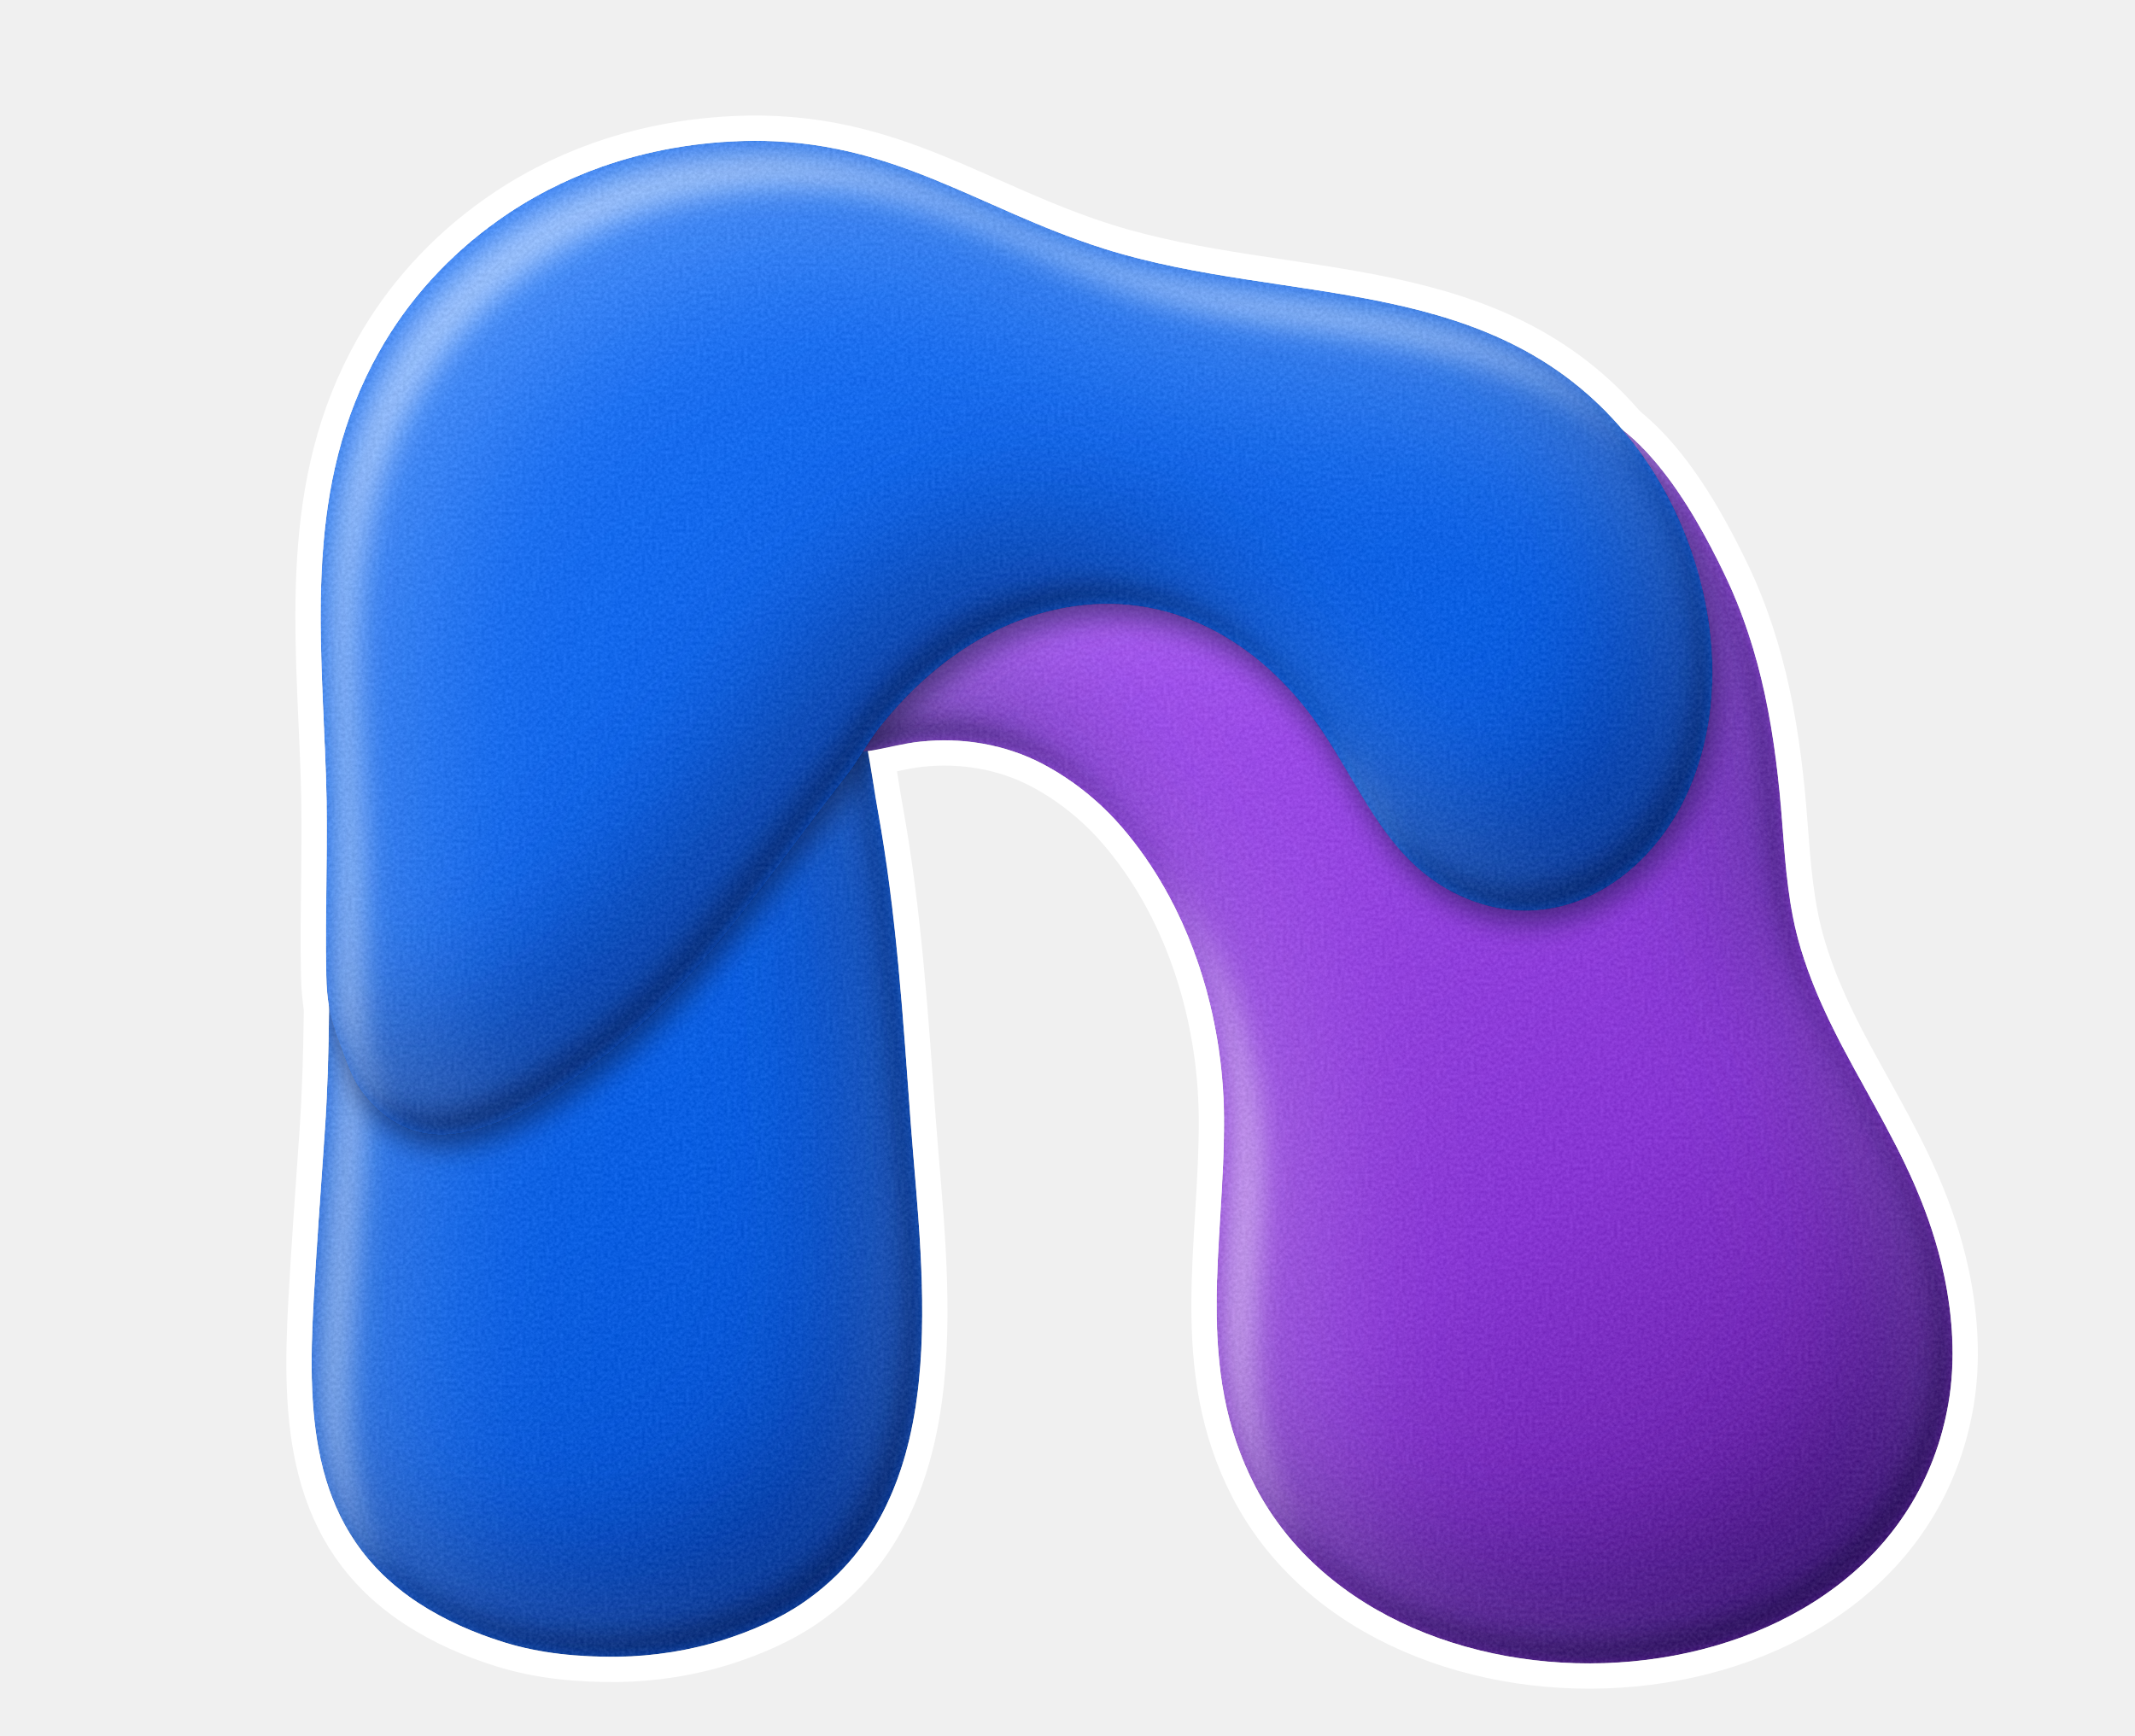
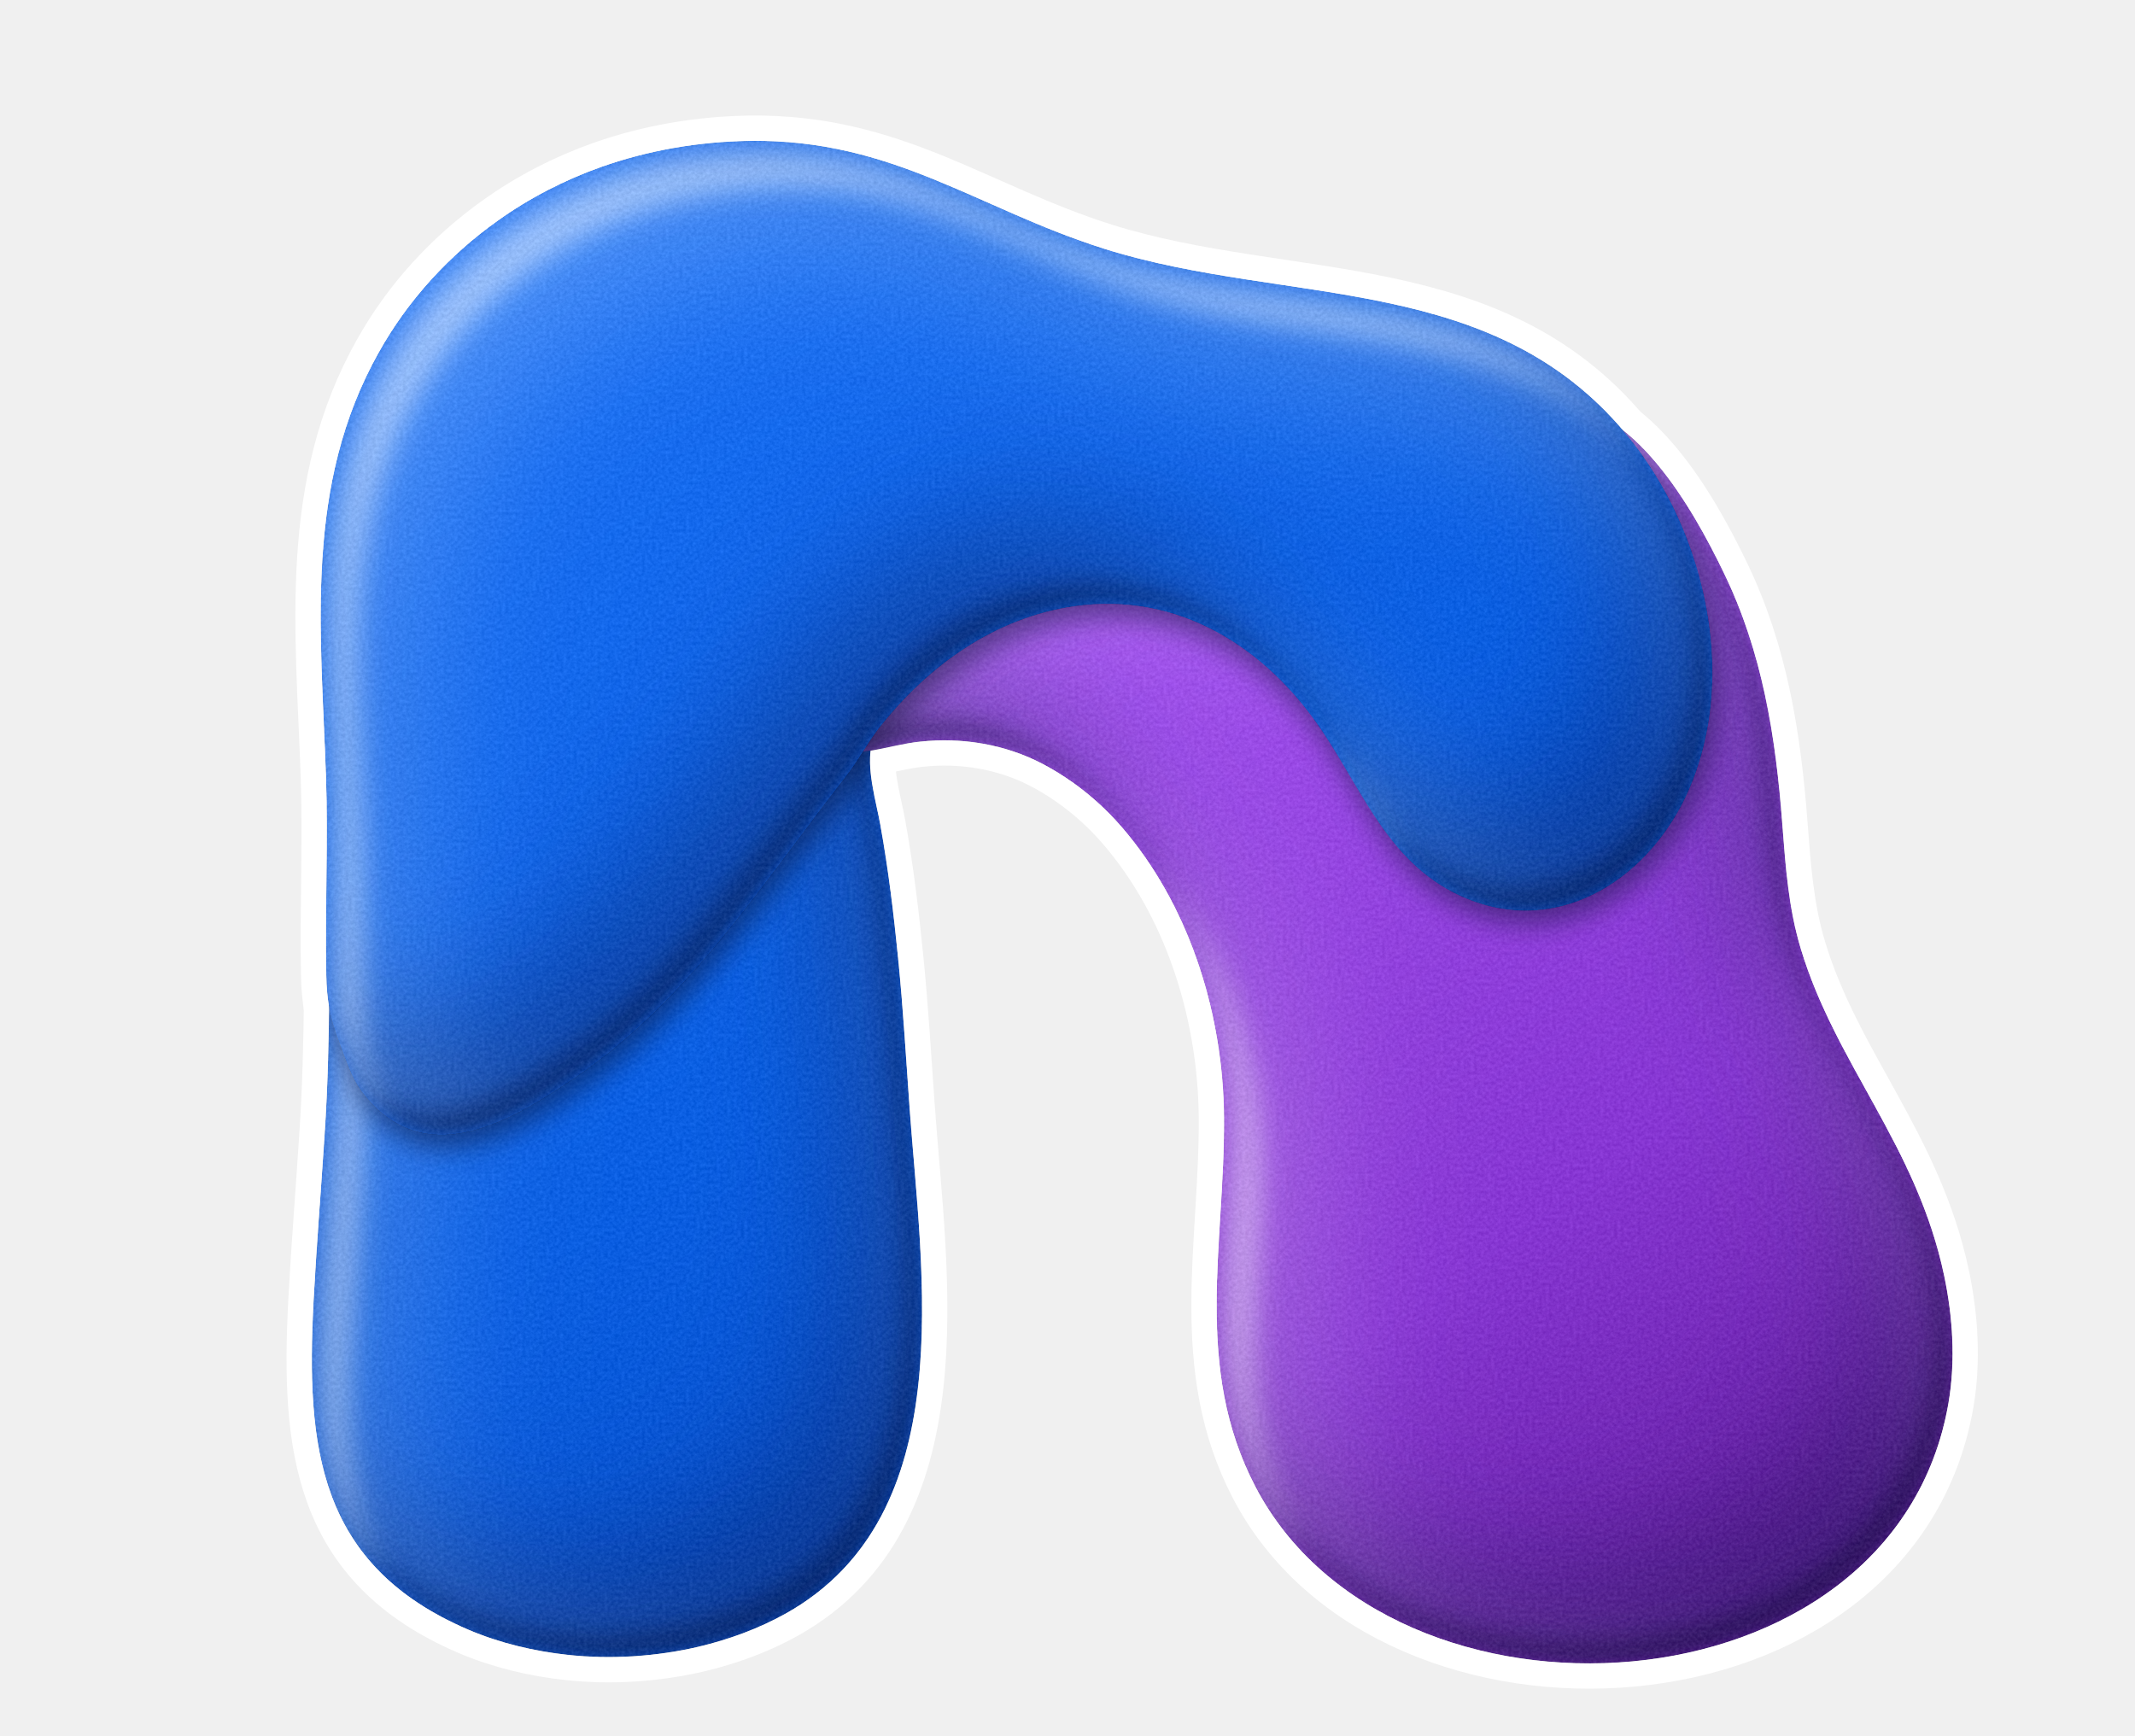
<svg xmlns="http://www.w3.org/2000/svg" xmlns:xlink="http://www.w3.org/1999/xlink" viewBox="0 0 1391 1131" width="1391" height="1131" role="img" aria-labelledby="nendo-title">
  <defs>
-     <path id="nendo-leg" d="M396.5 380.5C455.4 380.5 520.1 395.8 553.6 449.6C563.2 464.9 568.2 508.1 571.9 528.1C584.1 595.3 588.3 663.2 593.3 731.3C601 834.6 622.9 975.6 523.6 1044C507.8 1054.9 489.9 1062.5 471.7 1068.4C449.4 1075.5 425.6 1079.2 402.3 1079.5C377.2 1079.7 352.2 1077.5 328.2 1070C308.6 1063.9 289.9 1055.7 272.7 1044.5C202.5 998.5 200.2 924.3 204.3 848.7C206.3 811.7 209.1 774.7 211.6 737.7C215.2 685.7 214.5 633.8 214.5 581.7C214.5 555.6 210.7 526.2 216.9 500.7C229.8 447.8 277.1 404.6 327.9 388.9C350.1 382 373.4 380.5 396.5 380.5Z" />
+     <path id="nendo-leg" d="M396.5 330.5C449.5 330.5 503.3 327.9 556.2 331.4C585.4 333.3 613.1 342.9 623.7 372.9C644.3 431 576.1 450.8 568.1 484C564 500.6 570.7 521.4 573.6 537.8C578.8 566.7 582.3 595.9 585.2 625.1C588.4 657.3 590.3 689.7 592.6 722C600.4 830.5 626.5 987.1 512 1051.3C494.3 1061.2 474.8 1068.3 455 1073C427.5 1079.4 398.3 1081.3 370.2 1078.3C347.9 1075.9 325.6 1070.6 305 1061.8C207.1 1019.7 199.4 942.8 204.3 848C206.2 812.3 209.1 776.6 211.4 740.9C215.6 679 214.5 617 214.5 554.9C214.5 529.9 211 479.7 215.1 457.9C225.6 401.9 274.8 355.3 327.9 338.9C350.1 332 373.4 330.5 396.5 330.5Z" />
    <path id="nendo-tail" d="M1011.5 262.9C1063.9 261.8 1103 331.8 1122.9 372.9C1148.2 424.8 1156.9 479.9 1161.2 537.1C1163.3 564.6 1165.2 591.6 1173.2 618.1C1195.9 693.6 1248.9 746.6 1266.7 831.5C1272.3 858.4 1274.1 886.7 1269.5 913.9C1234.2 1120.6 906.4 1138.6 817.9 968.6C777.3 890.7 798.1 810.8 797.5 728C797 662.9 776.5 594.6 735 543.8C719.5 524.7 700.9 509.1 679.1 497.6C654.8 484.9 626.8 480.3 599.6 483.2C578.2 485.4 560.4 494.4 538.7 487.6C506.6 477.5 492 441.8 506.8 411.9C523.9 377.3 566.9 347.2 600.6 330.2C653.2 303.6 712.4 293.8 770.6 304.7C805.3 311.2 838.2 332.6 874.4 327.7C899 324.3 926.7 314.2 946.9 299.8C967.9 284.9 983.5 263.4 1011.5 262.9Z" />
    <path id="nendo-arch" d="M488.5 91.8C581.9 90.6 636.5 135.9 719.4 162.1C839.9 200.1 976 176 1063.8 288.2C1077.2 305.4 1088.3 324.6 1096.6 344.7C1118.4 397.6 1123.7 459.4 1101.1 513C1076.9 570.3 1018.1 611.2 955.6 585.6C905.9 565.2 889 517.5 861.3 476.3C824.7 421.7 767.7 385.5 700.2 395C648.2 402.4 604.7 433.8 572.9 474.3C565.1 484.3 559.4 495.5 551.6 505.5C497.5 574.7 449.6 651.1 375.7 701.6C332.6 731.1 276.4 764.5 236 711.8C228.5 702.1 225 689.6 220.6 678.2C215 663.8 212.9 651 212.6 635.5C211.7 592.2 213.9 548.8 212.4 505.6C209.1 409.9 197.9 316.2 247.1 229.1C266 195.4 292.7 166.3 324.2 143.9C344.7 129.2 367.8 117.3 391.7 108.8C422.9 97.8 455.5 92.3 488.5 91.8Z" />
    <linearGradient id="nendo-blue" gradientUnits="userSpaceOnUse" x1="260" y1="120" x2="900" y2="1080">
      <stop offset="0" stop-color="#1c72f6" />
      <stop offset="0.55" stop-color="#0a5ee2" />
      <stop offset="1" stop-color="#0644b8" />
    </linearGradient>
    <linearGradient id="nendo-purple" gradientUnits="userSpaceOnUse" x1="700" y1="300" x2="1250" y2="1080">
      <stop offset="0" stop-color="#a456f2" />
      <stop offset="0.6" stop-color="#8736d3" />
      <stop offset="1" stop-color="#581890" />
    </linearGradient>
    <filter id="nendo-clay" x="-5%" y="-5%" width="110%" height="110%" color-interpolation-filters="sRGB">
      <feOffset in="SourceAlpha" dx="-44" dy="-54" />
      <feGaussianBlur stdDeviation="46" />
      <feComposite in="SourceAlpha" operator="out" />
      <feGaussianBlur stdDeviation="10" result="shade-band" />
      <feFlood flood-color="#0a1040" flood-opacity="0.4" />
      <feComposite in2="shade-band" operator="in" result="shade" />
      <feOffset in="SourceAlpha" dx="46" dy="58" />
      <feGaussianBlur stdDeviation="58" />
      <feComposite in="SourceAlpha" operator="out" />
      <feGaussianBlur stdDeviation="16" result="light-band" />
      <feFlood flood-color="#ffffff" flood-opacity="0.27" />
      <feComposite in2="light-band" operator="in" result="light" />
      <feOffset in="SourceAlpha" dx="-9" dy="-12" />
      <feGaussianBlur stdDeviation="7" />
      <feComposite in="SourceAlpha" operator="out" />
      <feGaussianBlur stdDeviation="5" result="rim-band" />
      <feFlood flood-color="#060a2a" flood-opacity="0.45" />
      <feComposite in2="rim-band" operator="in" result="rim" />
      <feOffset in="SourceAlpha" dx="24" dy="30" result="deep" />
      <feOffset in="SourceAlpha" dx="6" dy="8" result="shallow" />
      <feComposite in="SourceAlpha" in2="deep" operator="out" result="outer" />
      <feComposite in="SourceAlpha" in2="shallow" operator="out" />
      <feGaussianBlur stdDeviation="3" result="edge" />
      <feComposite in="outer" in2="edge" operator="out" />
      <feGaussianBlur stdDeviation="9" result="sheen-band" />
      <feFlood flood-color="#ffffff" flood-opacity="0.45" />
      <feComposite in2="sheen-band" operator="in" result="sheen" />
      <feMerge result="formed">
        <feMergeNode in="SourceGraphic" />
        <feMergeNode in="shade" />
        <feMergeNode in="light" />
        <feMergeNode in="rim" />
        <feMergeNode in="sheen" />
      </feMerge>
      <feTurbulence type="fractalNoise" baseFrequency="0.45" numOctaves="3" seed="11" />
      <feColorMatrix type="matrix" values="1 0 0 0 0  1 0 0 0 0  1 0 0 0 0  0 0 0 0 1" result="grain" />
      <feComposite in="formed" in2="grain" operator="arithmetic" k2="1" k3="0.12" k4="-0.06" />
      <feComposite in2="SourceAlpha" operator="in" />
    </filter>
    <filter id="nendo-cast" x="-10%" y="-10%" width="120%" height="130%" color-interpolation-filters="sRGB">
      <feGaussianBlur in="SourceAlpha" stdDeviation="9" />
      <feOffset dx="3" dy="9" result="blur" />
      <feFlood flood-color="#0b1030" flood-opacity="0.5" />
      <feComposite in2="blur" operator="in" />
    </filter>
    <clipPath id="nendo-under">
      <use href="#nendo-leg" xlink:href="#nendo-leg" />
      <use href="#nendo-tail" xlink:href="#nendo-tail" />
    </clipPath>
  </defs>
  <g class="nendo-outline" fill="#fff" stroke="#fff" stroke-width="33" stroke-linejoin="round">
    <use href="#nendo-leg" xlink:href="#nendo-leg" />
    <use href="#nendo-tail" xlink:href="#nendo-tail" />
    <use href="#nendo-arch" xlink:href="#nendo-arch" />
  </g>
  <use class="nendo-leg" href="#nendo-leg" xlink:href="#nendo-leg" fill="url(#nendo-blue)" filter="url(#nendo-clay)" />
  <use class="nendo-tail" href="#nendo-tail" xlink:href="#nendo-tail" fill="url(#nendo-purple)" filter="url(#nendo-clay)" />
  <g class="nendo-shadow" clip-path="url(#nendo-under)">
    <use href="#nendo-arch" xlink:href="#nendo-arch" filter="url(#nendo-cast)" />
  </g>
  <use class="nendo-arch" href="#nendo-arch" xlink:href="#nendo-arch" fill="url(#nendo-blue)" filter="url(#nendo-clay)" />
</svg>
